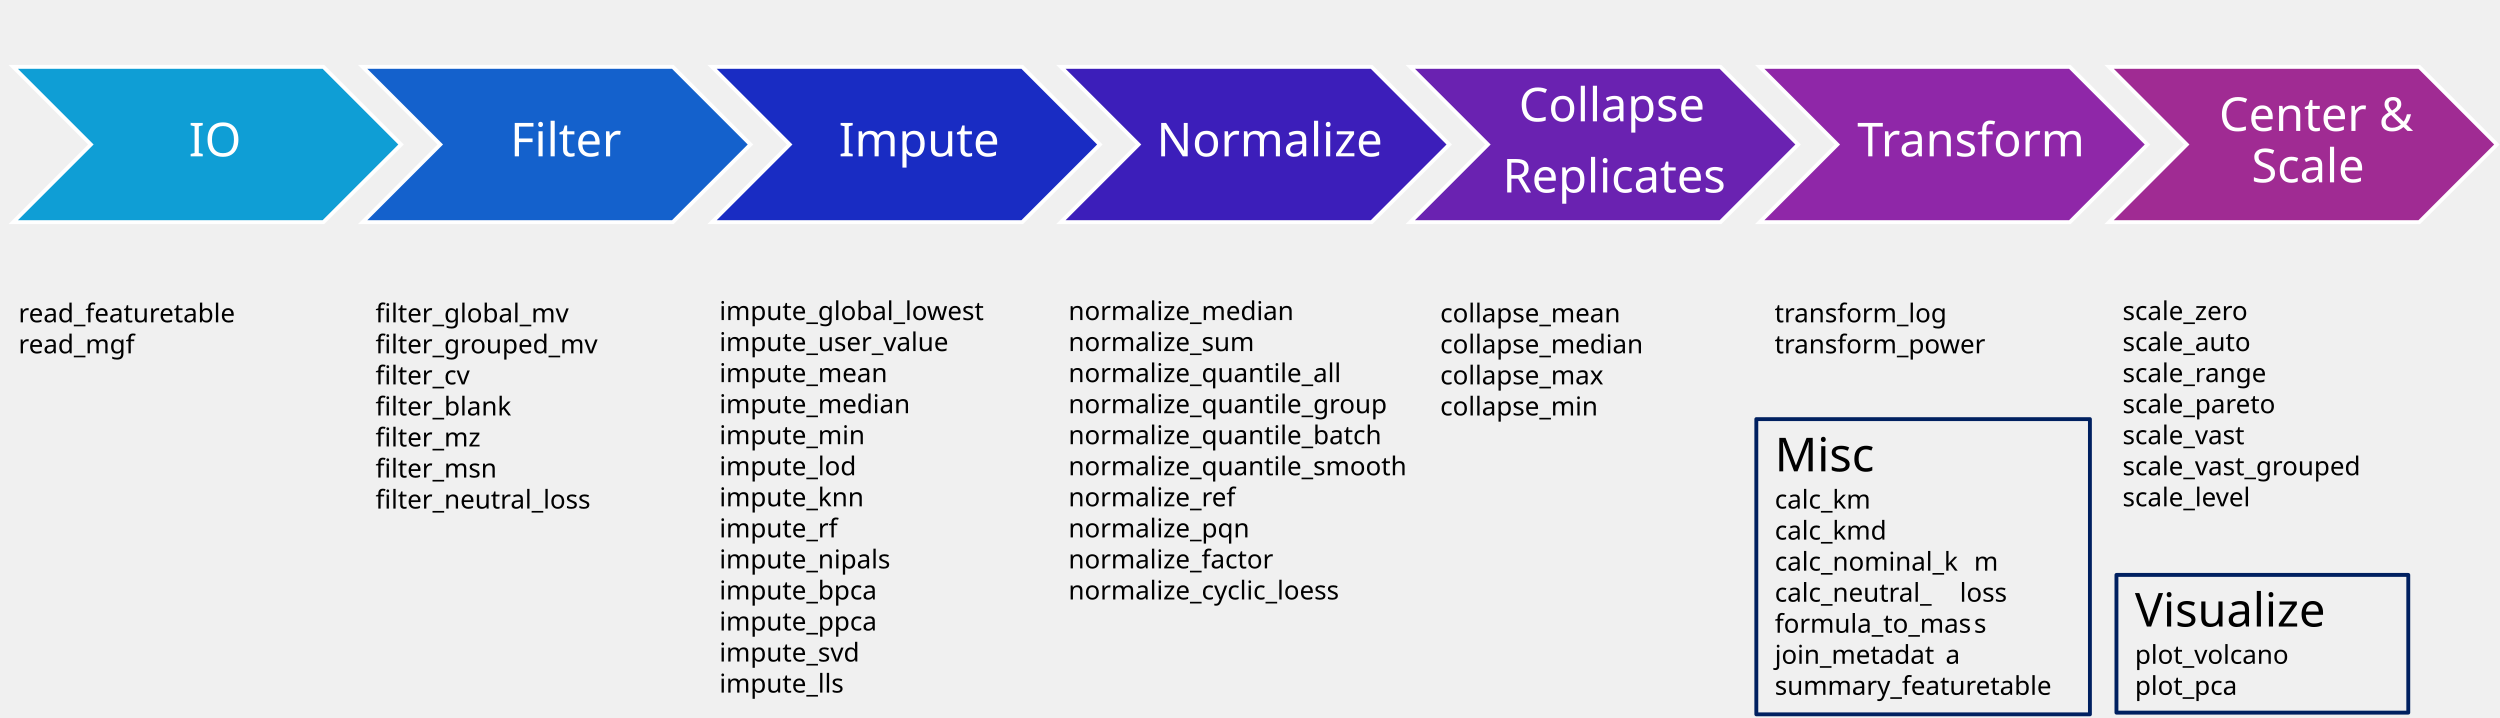
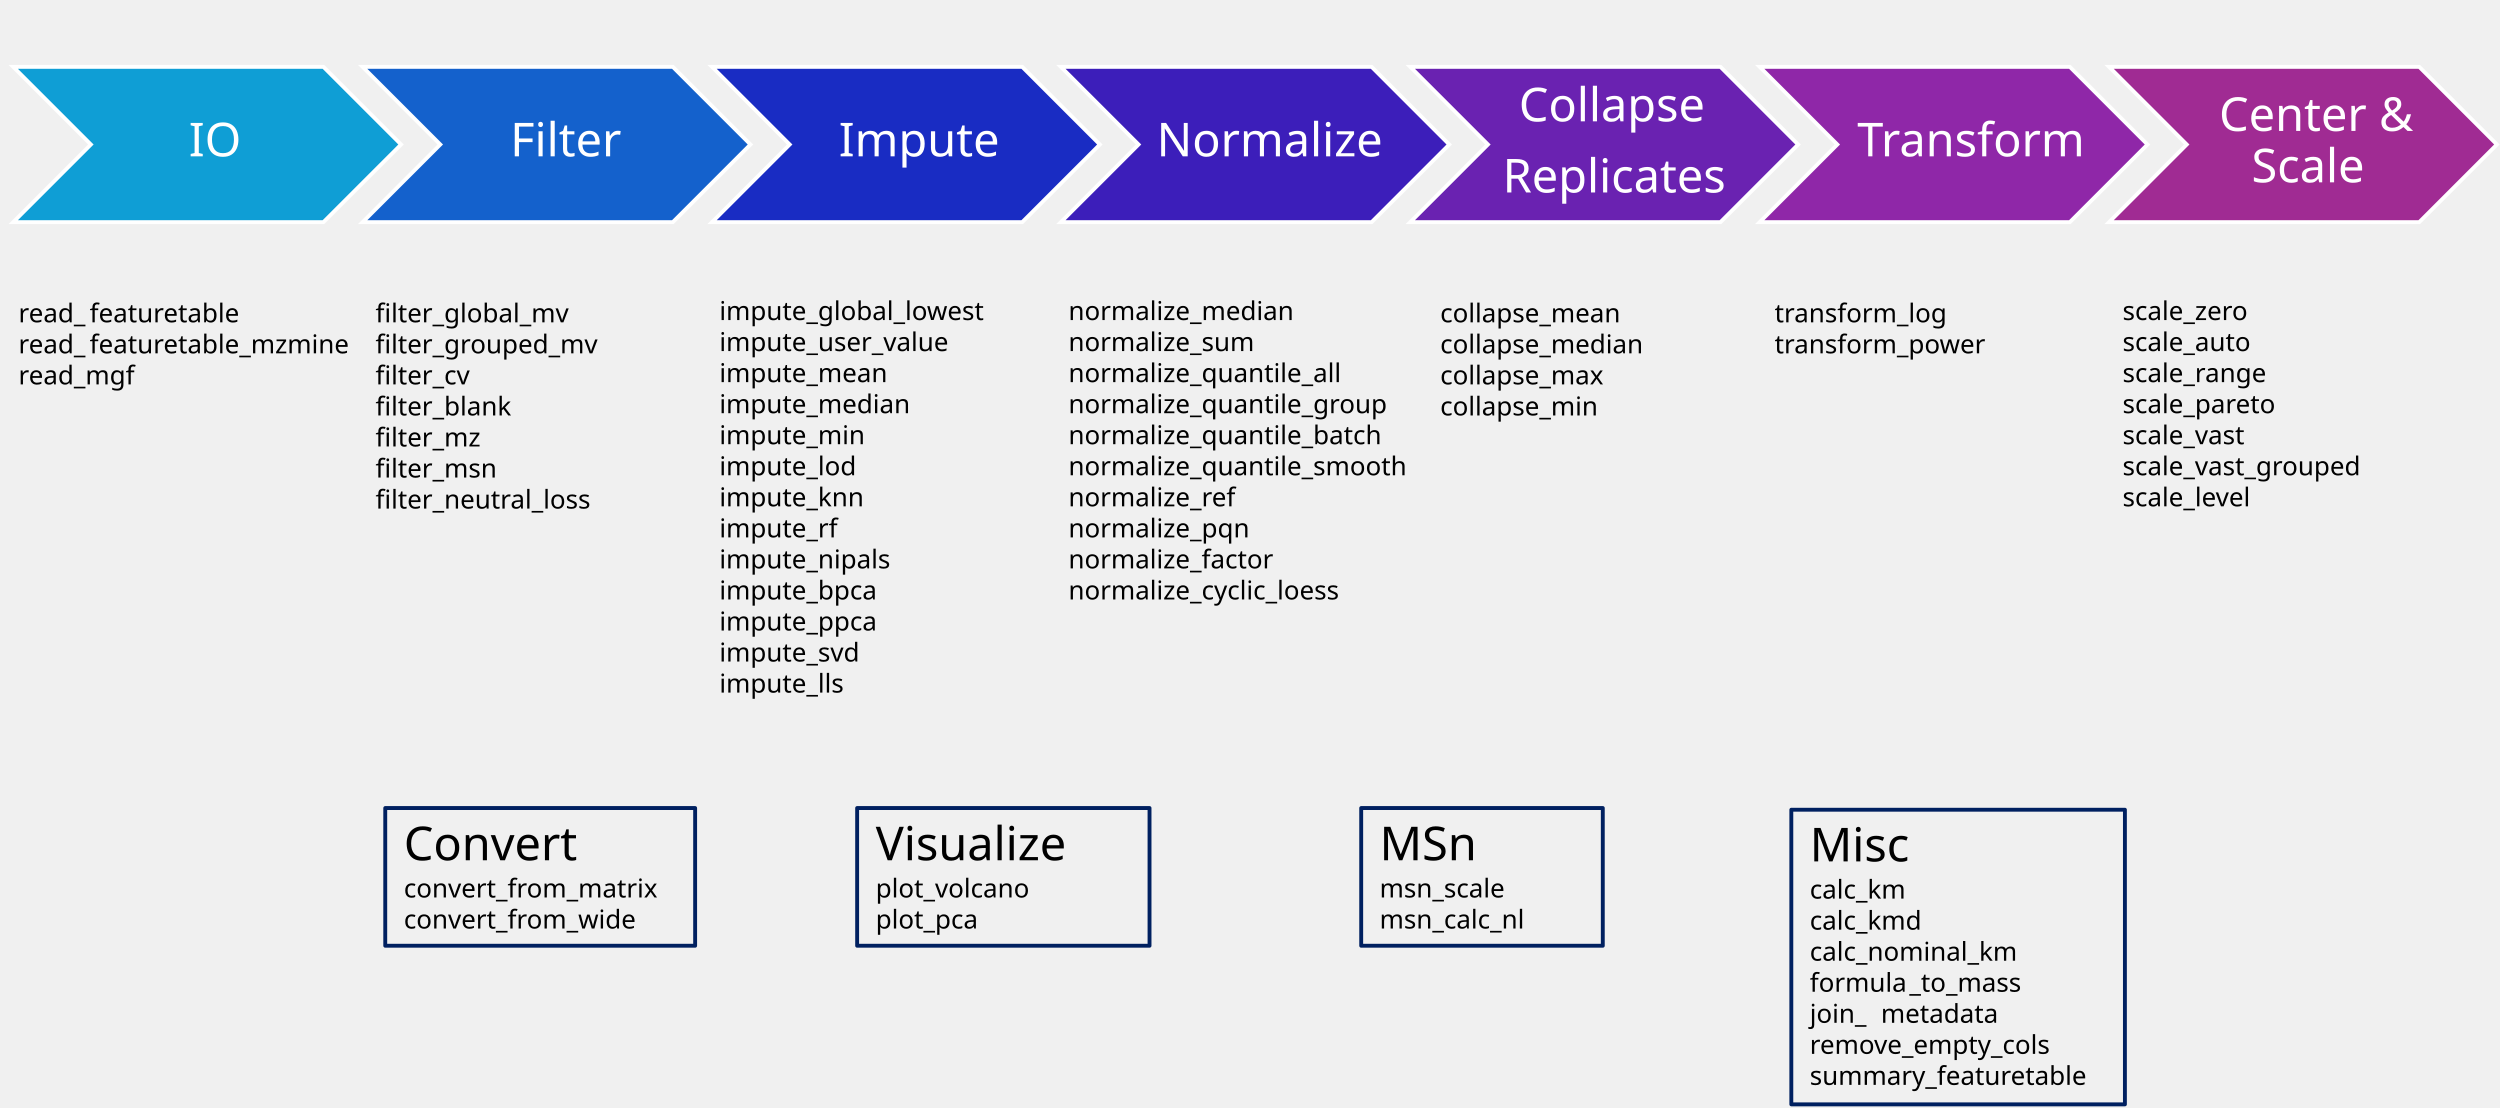
- <svg xmlns="http://www.w3.org/2000/svg" width="4429" height="1271" xml:space="preserve" overflow="hidden">
+ <svg xmlns="http://www.w3.org/2000/svg" width="4429" height="1962" xml:space="preserve" overflow="hidden">
  <g transform="translate(23 -28)">
    <path d="M0.5 146.5 550 146.5 687.5 284 550 421.5 0.5 421.5 138 284Z" stroke="#FFFFFF" stroke-width="6.875" stroke-miterlimit="8" fill="#0F9ED5" fill-rule="evenodd" />
    <text fill="#FFFFFF" font-family="Aptos,Aptos_MSFontService,sans-serif" font-weight="400" font-size="83" transform="matrix(1 0 0 1 311.46 305)">IO</text>
    <path d="M619.5 146.5 1169 146.5 1306.5 284 1169 421.5 619.5 421.5 757 284Z" stroke="#FFFFFF" stroke-width="6.875" stroke-miterlimit="8" fill="#1461CC" fill-rule="evenodd" />
    <text fill="#FFFFFF" font-family="Aptos,Aptos_MSFontService,sans-serif" font-weight="400" font-size="83" transform="matrix(1 0 0 1 880.893 305)">Filter</text>
    <path d="M1238.5 146.5 1788 146.5 1925.5 284 1788 421.5 1238.5 421.5 1376 284Z" stroke="#FFFFFF" stroke-width="6.875" stroke-miterlimit="8" fill="#192CC3" fill-rule="evenodd" />
    <text fill="#FFFFFF" font-family="Aptos,Aptos_MSFontService,sans-serif" font-weight="400" font-size="83" transform="matrix(1 0 0 1 1462.93 305)">Impute</text>
    <path d="M1856.5 146.5 2407 146.5 2544.5 284 2407 421.5 1856.5 421.5 1994 284Z" stroke="#FFFFFF" stroke-width="6.875" stroke-miterlimit="8" fill="#3C1EBA" fill-rule="evenodd" />
    <text fill="#FFFFFF" font-family="Aptos,Aptos_MSFontService,sans-serif" font-weight="400" font-size="83" transform="matrix(1 0 0 1 2026.1 305)">Normalize</text>
    <path d="M2475.5 146.5 3025 146.5 3162.5 284 3025 421.5 2475.5 421.5 2613 284Z" stroke="#FFFFFF" stroke-width="6.875" stroke-miterlimit="8" fill="#6A22B1" fill-rule="evenodd" />
    <text fill="#FFFFFF" font-family="Aptos,Aptos_MSFontService,sans-serif" font-weight="400" font-size="83" transform="matrix(1 0 0 1 2667.79 243)">Collapse</text>
    <text fill="#FFFFFF" font-family="Aptos,Aptos_MSFontService,sans-serif" font-weight="400" font-size="83" transform="matrix(1 0 0 1 2639.07 369)">Replicates</text>
    <path d="M3094.5 146.5 3644 146.5 3781.5 284 3644 421.5 3094.5 421.5 3232 284Z" stroke="#FFFFFF" stroke-width="6.875" stroke-miterlimit="8" fill="#8F27A8" fill-rule="evenodd" />
    <text fill="#FFFFFF" font-family="Aptos,Aptos_MSFontService,sans-serif" font-weight="400" font-size="83" transform="matrix(1 0 0 1 3267.35 305)">Transform</text>
    <path d="M3713.5 146.5 4263 146.5 4400.5 284 4263 421.5 3713.5 421.5 3851 284Z" stroke="#FFFFFF" stroke-width="6.875" stroke-miterlimit="8" fill="#A02B93" fill-rule="evenodd" />
    <text fill="#FFFFFF" font-family="Aptos,Aptos_MSFontService,sans-serif" font-weight="400" font-size="83" transform="matrix(1 0 0 1 3908.3 260)">Center &amp; </text>
    <text fill="#FFFFFF" font-family="Aptos,Aptos_MSFontService,sans-serif" font-weight="400" font-size="83" transform="matrix(1 0 0 1 3965.75 351)">Scale</text>
-     <text font-family="Consolas,Consolas_MSFontService,sans-serif" font-weight="400" font-size="46" transform="matrix(1 0 0 1 9.74012 599)">read_featuretable</text>
-     <text font-family="Consolas,Consolas_MSFontService,sans-serif" font-weight="400" font-size="46" transform="matrix(1 0 0 1 9.74012 654)">read_mgf</text>
+     <text font-family="Consolas,Consolas_MSFontService,sans-serif" font-weight="400" font-size="46" transform="matrix(1 0 0 1 9.74012 599)">read_</text>
+     <text font-family="Consolas,Consolas_MSFontService,sans-serif" font-weight="400" font-size="46" transform="matrix(1 0 0 1 135.782 599)">featuretable</text>
+     <text font-family="Consolas,Consolas_MSFontService,sans-serif" font-weight="400" font-size="46" transform="matrix(1 0 0 1 9.74012 654)">read_</text>
+     <text font-family="Consolas,Consolas_MSFontService,sans-serif" font-weight="400" font-size="46" transform="matrix(1 0 0 1 135.782 654)">featuretable_mzmine</text>
+     <text font-family="Consolas,Consolas_MSFontService,sans-serif" font-weight="400" font-size="46" transform="matrix(1 0 0 1 9.74012 709)">read_mgf</text>
    <text font-family="Consolas,Consolas_MSFontService,sans-serif" font-weight="400" font-size="46" transform="matrix(1 0 0 1 642.225 599)">filter_global_mv</text>
    <text font-family="Consolas,Consolas_MSFontService,sans-serif" font-weight="400" font-size="46" transform="matrix(1 0 0 1 642.225 654)">filter_grouped_mv</text>
    <text font-family="Consolas,Consolas_MSFontService,sans-serif" font-weight="400" font-size="46" transform="matrix(1 0 0 1 642.225 709)">filter_cv</text>
    <text font-family="Consolas,Consolas_MSFontService,sans-serif" font-weight="400" font-size="46" transform="matrix(1 0 0 1 642.225 764)">filter_blank</text>
    <text font-family="Consolas,Consolas_MSFontService,sans-serif" font-weight="400" font-size="46" transform="matrix(1 0 0 1 642.225 819)">filter_mz</text>
    <text font-family="Consolas,Consolas_MSFontService,sans-serif" font-weight="400" font-size="46" transform="matrix(1 0 0 1 642.225 874)">filter_msn</text>
    <text font-family="Consolas,Consolas_MSFontService,sans-serif" font-weight="400" font-size="46" transform="matrix(1 0 0 1 642.225 929)">filter_neutral_loss</text>
    <text font-family="Consolas,Consolas_MSFontService,sans-serif" font-weight="400" font-size="46" transform="matrix(1 0 0 1 1251.45 595)">impute_global_lowest</text>
    <text font-family="Consolas,Consolas_MSFontService,sans-serif" font-weight="400" font-size="46" transform="matrix(1 0 0 1 1251.45 650)">impute_user_value</text>
    <text font-family="Consolas,Consolas_MSFontService,sans-serif" font-weight="400" font-size="46" transform="matrix(1 0 0 1 1251.45 705)">impute_mean</text>
    <text font-family="Consolas,Consolas_MSFontService,sans-serif" font-weight="400" font-size="46" transform="matrix(1 0 0 1 1251.45 760)">impute_median</text>
    <text font-family="Consolas,Consolas_MSFontService,sans-serif" font-weight="400" font-size="46" transform="matrix(1 0 0 1 1251.45 815)">impute_min</text>
    <text font-family="Consolas,Consolas_MSFontService,sans-serif" font-weight="400" font-size="46" transform="matrix(1 0 0 1 1251.45 870)">impute_lod</text>
    <text font-family="Consolas,Consolas_MSFontService,sans-serif" font-weight="400" font-size="46" transform="matrix(1 0 0 1 1251.45 925)">impute_knn</text>
    <text font-family="Consolas,Consolas_MSFontService,sans-serif" font-weight="400" font-size="46" transform="matrix(1 0 0 1 1251.45 980)">impute_rf</text>
    <text font-family="Consolas,Consolas_MSFontService,sans-serif" font-weight="400" font-size="46" transform="matrix(1 0 0 1 1251.45 1035)">impute_nipals</text>
    <text font-family="Consolas,Consolas_MSFontService,sans-serif" font-weight="400" font-size="46" transform="matrix(1 0 0 1 1251.45 1090)">impute_bpca</text>
    <text font-family="Consolas,Consolas_MSFontService,sans-serif" font-weight="400" font-size="46" transform="matrix(1 0 0 1 1251.45 1145)">impute_ppca</text>
    <text font-family="Consolas,Consolas_MSFontService,sans-serif" font-weight="400" font-size="46" transform="matrix(1 0 0 1 1251.45 1200)">impute_svd</text>
    <text font-family="Consolas,Consolas_MSFontService,sans-serif" font-weight="400" font-size="46" transform="matrix(1 0 0 1 1251.45 1255)">impute_lls</text>
    <text font-family="Consolas,Consolas_MSFontService,sans-serif" font-weight="400" font-size="46" transform="matrix(1 0 0 1 1869.87 595)">normalize_median</text>
    <text font-family="Consolas,Consolas_MSFontService,sans-serif" font-weight="400" font-size="46" transform="matrix(1 0 0 1 1869.87 650)">normalize_sum</text>
    <text font-family="Consolas,Consolas_MSFontService,sans-serif" font-weight="400" font-size="46" transform="matrix(1 0 0 1 1869.87 705)">normalize_quantile_all</text>
    <text font-family="Consolas,Consolas_MSFontService,sans-serif" font-weight="400" font-size="46" transform="matrix(1 0 0 1 1869.87 760)">normalize_quantile_group</text>
    <text font-family="Consolas,Consolas_MSFontService,sans-serif" font-weight="400" font-size="46" transform="matrix(1 0 0 1 1869.87 815)">normalize_quantile_batch</text>
    <text font-family="Consolas,Consolas_MSFontService,sans-serif" font-weight="400" font-size="46" transform="matrix(1 0 0 1 1869.87 870)">normalize_quantile_smooth</text>
    <text font-family="Consolas,Consolas_MSFontService,sans-serif" font-weight="400" font-size="46" transform="matrix(1 0 0 1 1869.87 925)">normalize_ref</text>
    <text font-family="Consolas,Consolas_MSFontService,sans-serif" font-weight="400" font-size="46" transform="matrix(1 0 0 1 1869.87 980)">normalize_pqn</text>
    <text font-family="Consolas,Consolas_MSFontService,sans-serif" font-weight="400" font-size="46" transform="matrix(1 0 0 1 1869.87 1035)">normalize_factor</text>
    <text font-family="Consolas,Consolas_MSFontService,sans-serif" font-weight="400" font-size="46" transform="matrix(1 0 0 1 1869.87 1090)">normalize_cyclic_loess</text>
    <text font-family="Consolas,Consolas_MSFontService,sans-serif" font-weight="400" font-size="46" transform="matrix(1 0 0 1 2528.41 599)">collapse_mean</text>
    <text font-family="Consolas,Consolas_MSFontService,sans-serif" font-weight="400" font-size="46" transform="matrix(1 0 0 1 2528.41 654)">collapse_median</text>
    <text font-family="Consolas,Consolas_MSFontService,sans-serif" font-weight="400" font-size="46" transform="matrix(1 0 0 1 2528.41 709)">collapse_max</text>
    <text font-family="Consolas,Consolas_MSFontService,sans-serif" font-weight="400" font-size="46" transform="matrix(1 0 0 1 2528.41 764)">collapse_min</text>
    <text font-family="Consolas,Consolas_MSFontService,sans-serif" font-weight="400" font-size="46" transform="matrix(1 0 0 1 3120.94 599)">transform_log</text>
    <text font-family="Consolas,Consolas_MSFontService,sans-serif" font-weight="400" font-size="46" transform="matrix(1 0 0 1 3120.94 654)">transform_power</text>
    <text font-family="Consolas,Consolas_MSFontService,sans-serif" font-weight="400" font-size="46" transform="matrix(1 0 0 1 3737.28 595)">scale_zero</text>
    <text font-family="Consolas,Consolas_MSFontService,sans-serif" font-weight="400" font-size="46" transform="matrix(1 0 0 1 3737.28 650)">scale_auto</text>
    <text font-family="Consolas,Consolas_MSFontService,sans-serif" font-weight="400" font-size="46" transform="matrix(1 0 0 1 3737.28 705)">scale_range</text>
    <text font-family="Consolas,Consolas_MSFontService,sans-serif" font-weight="400" font-size="46" transform="matrix(1 0 0 1 3737.28 760)">scale_pareto</text>
    <text font-family="Consolas,Consolas_MSFontService,sans-serif" font-weight="400" font-size="46" transform="matrix(1 0 0 1 3737.28 815)">scale_vast</text>
    <text font-family="Consolas,Consolas_MSFontService,sans-serif" font-weight="400" font-size="46" transform="matrix(1 0 0 1 3737.28 870)">scale_vast_grouped</text>
    <text font-family="Consolas,Consolas_MSFontService,sans-serif" font-weight="400" font-size="46" transform="matrix(1 0 0 1 3737.28 925)">scale_level</text>
-     <rect x="3726.5" y="1046.5" width="517" height="244" stroke="#002060" stroke-width="6.875" stroke-linejoin="round" stroke-miterlimit="10" fill="none" />
-     <text font-family="Aptos,Aptos_MSFontService,sans-serif" font-weight="400" font-size="83" transform="matrix(1 0 0 1 3759.25 1138)">Visualize</text>
-     <text font-family="Consolas,Consolas_MSFontService,sans-serif" font-weight="400" font-size="46" transform="matrix(1 0 0 1 3759.25 1204)">plot_volcano</text>
-     <text font-family="Consolas,Consolas_MSFontService,sans-serif" font-weight="400" font-size="46" transform="matrix(1 0 0 1 3759.25 1259)">plot_pca</text>
-     <rect x="3088.5" y="770.5" width="591" height="523" stroke="#002060" stroke-width="6.875" stroke-linejoin="round" stroke-miterlimit="10" fill="none" />
-     <text font-family="Aptos,Aptos_MSFontService,sans-serif" font-weight="400" font-size="83" transform="matrix(1 0 0 1 3121.17 863)">Misc</text>
-     <text font-family="Consolas,Consolas_MSFontService,sans-serif" font-weight="400" font-size="46" transform="matrix(1 0 0 1 3121.17 929)">calc_km</text>
-     <text font-family="Consolas,Consolas_MSFontService,sans-serif" font-weight="400" font-size="46" transform="matrix(1 0 0 1 3121.17 984)">calc_kmd</text>
-     <text font-family="Consolas,Consolas_MSFontService,sans-serif" font-weight="400" font-size="46" transform="matrix(1 0 0 1 3121.17 1039)">calc_nominal_k</text>
-     <text font-family="Consolas,Consolas_MSFontService,sans-serif" font-weight="400" font-size="46" transform="matrix(1 0 0 1 3474.08 1039)">m</text>
-     <text font-family="Consolas,Consolas_MSFontService,sans-serif" font-weight="400" font-size="46" transform="matrix(1 0 0 1 3121.17 1094)">calc_neutral_</text>
-     <text font-family="Consolas,Consolas_MSFontService,sans-serif" font-weight="400" font-size="46" transform="matrix(1 0 0 1 3448.87 1094)">loss</text>
-     <text font-family="Consolas,Consolas_MSFontService,sans-serif" font-weight="400" font-size="46" transform="matrix(1 0 0 1 3121.17 1149)">formula_to_mas</text>
-     <text font-family="Consolas,Consolas_MSFontService,sans-serif" font-weight="400" font-size="46" transform="matrix(1 0 0 1 3474.08 1149)">s</text>
-     <text font-family="Consolas,Consolas_MSFontService,sans-serif" font-weight="400" font-size="46" transform="matrix(1 0 0 1 3121.17 1204)">join_metadat</text>
-     <text font-family="Consolas,Consolas_MSFontService,sans-serif" font-weight="400" font-size="46" transform="matrix(1 0 0 1 3423.67 1204)">a</text>
-     <text font-family="Consolas,Consolas_MSFontService,sans-serif" font-weight="400" font-size="46" transform="matrix(1 0 0 1 3121.17 1259)">summary_featuretable</text>
+     <rect x="1495.5" y="1459.5" width="518" height="244" stroke="#002060" stroke-width="6.875" stroke-linejoin="round" stroke-miterlimit="10" fill="none" />
+     <text font-family="Aptos,Aptos_MSFontService,sans-serif" font-weight="400" font-size="83" transform="matrix(1 0 0 1 1528.4 1552)">Visualize</text>
+     <text font-family="Consolas,Consolas_MSFontService,sans-serif" font-weight="400" font-size="46" transform="matrix(1 0 0 1 1528.4 1618)">plot_volcano</text>
+     <text font-family="Consolas,Consolas_MSFontService,sans-serif" font-weight="400" font-size="46" transform="matrix(1 0 0 1 1528.4 1673)">plot_pca</text>
+     <rect x="3150.5" y="1462.5" width="591" height="522" stroke="#002060" stroke-width="6.875" stroke-linejoin="round" stroke-miterlimit="10" fill="none" />
+     <text font-family="Aptos,Aptos_MSFontService,sans-serif" font-weight="400" font-size="83" transform="matrix(1 0 0 1 3183.15 1554)">Misc</text>
+     <text font-family="Consolas,Consolas_MSFontService,sans-serif" font-weight="400" font-size="46" transform="matrix(1 0 0 1 3183.15 1620)">calc_km</text>
+     <text font-family="Consolas,Consolas_MSFontService,sans-serif" font-weight="400" font-size="46" transform="matrix(1 0 0 1 3183.15 1675)">calc_kmd</text>
+     <text font-family="Consolas,Consolas_MSFontService,sans-serif" font-weight="400" font-size="46" transform="matrix(1 0 0 1 3183.15 1730)">calc_nominal_km</text>
+     <text font-family="Consolas,Consolas_MSFontService,sans-serif" font-weight="400" font-size="46" transform="matrix(1 0 0 1 3183.15 1785)">formula</text>
+     <text font-family="Consolas,Consolas_MSFontService,sans-serif" font-weight="400" font-size="46" transform="matrix(1 0 0 1 3359.61 1785)">_to_mass</text>
+     <text font-family="Consolas,Consolas_MSFontService,sans-serif" font-weight="400" font-size="46" transform="matrix(1 0 0 1 3183.15 1840)">join_</text>
+     <text font-family="Consolas,Consolas_MSFontService,sans-serif" font-weight="400" font-size="46" transform="matrix(1 0 0 1 3309.19 1840)">metadata</text>
+     <text font-family="Consolas,Consolas_MSFontService,sans-serif" font-weight="400" font-size="46" transform="matrix(1 0 0 1 3183.15 1895)">remove_empty_col</text>
+     <text font-family="Consolas,Consolas_MSFontService,sans-serif" font-weight="400" font-size="46" transform="matrix(1 0 0 1 3586.48 1895)">s</text>
+     <text font-family="Consolas,Consolas_MSFontService,sans-serif" font-weight="400" font-size="46" transform="matrix(1 0 0 1 3183.15 1950)">summary_featuretable</text>
+     <rect x="2388.5" y="1459.5" width="428" height="244" stroke="#002060" stroke-width="6.875" stroke-linejoin="round" stroke-miterlimit="10" fill="none" />
+     <text font-family="Aptos,Aptos_MSFontService,sans-serif" font-weight="400" font-size="83" transform="matrix(1 0 0 1 2421.1 1552)">MSn</text>
+     <text font-family="Consolas,Consolas_MSFontService,sans-serif" font-weight="400" font-size="46" transform="matrix(1 0 0 1 2421.1 1618)">msn_scale</text>
+     <text font-family="Consolas,Consolas_MSFontService,sans-serif" font-weight="400" font-size="46" transform="matrix(1 0 0 1 2421.1 1673)">msn_calc_nl</text>
+     <rect x="659.5" y="1459.5" width="549" height="244" stroke="#002060" stroke-width="6.875" stroke-linejoin="round" stroke-miterlimit="10" fill="none" />
+     <text font-family="Aptos,Aptos_MSFontService,sans-serif" font-weight="400" font-size="83" transform="matrix(1 0 0 1 692.404 1552)">Convert</text>
+     <text font-family="Consolas,Consolas_MSFontService,sans-serif" font-weight="400" font-size="46" transform="matrix(1 0 0 1 692.404 1618)">convert_from_matrix</text>
+     <text font-family="Consolas,Consolas_MSFontService,sans-serif" font-weight="400" font-size="46" transform="matrix(1 0 0 1 692.404 1673)">convert_from_wide</text>
  </g>
</svg>
